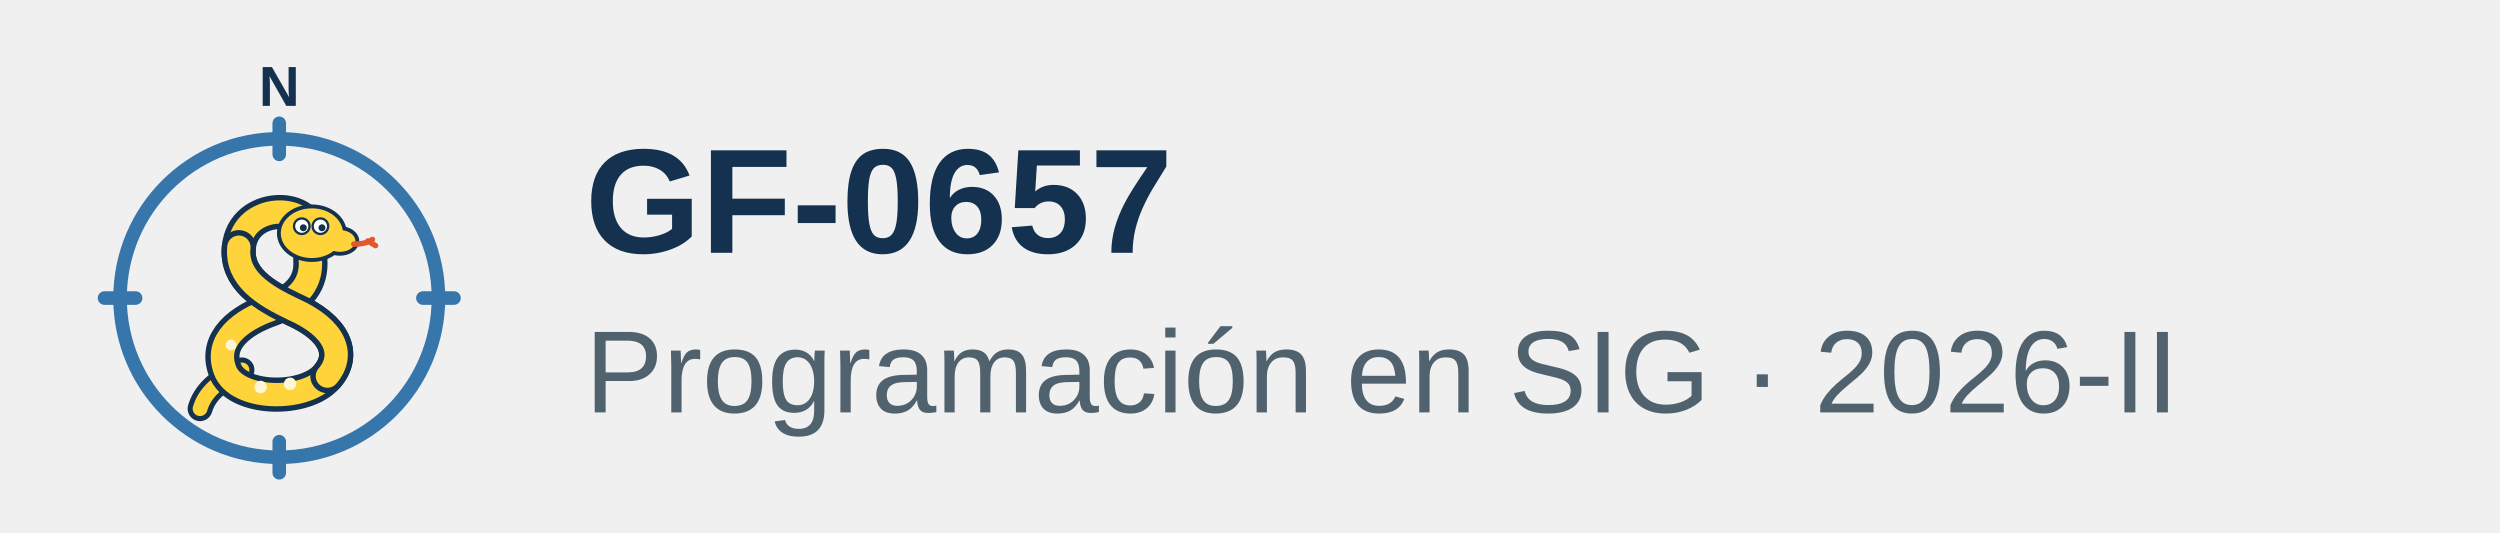
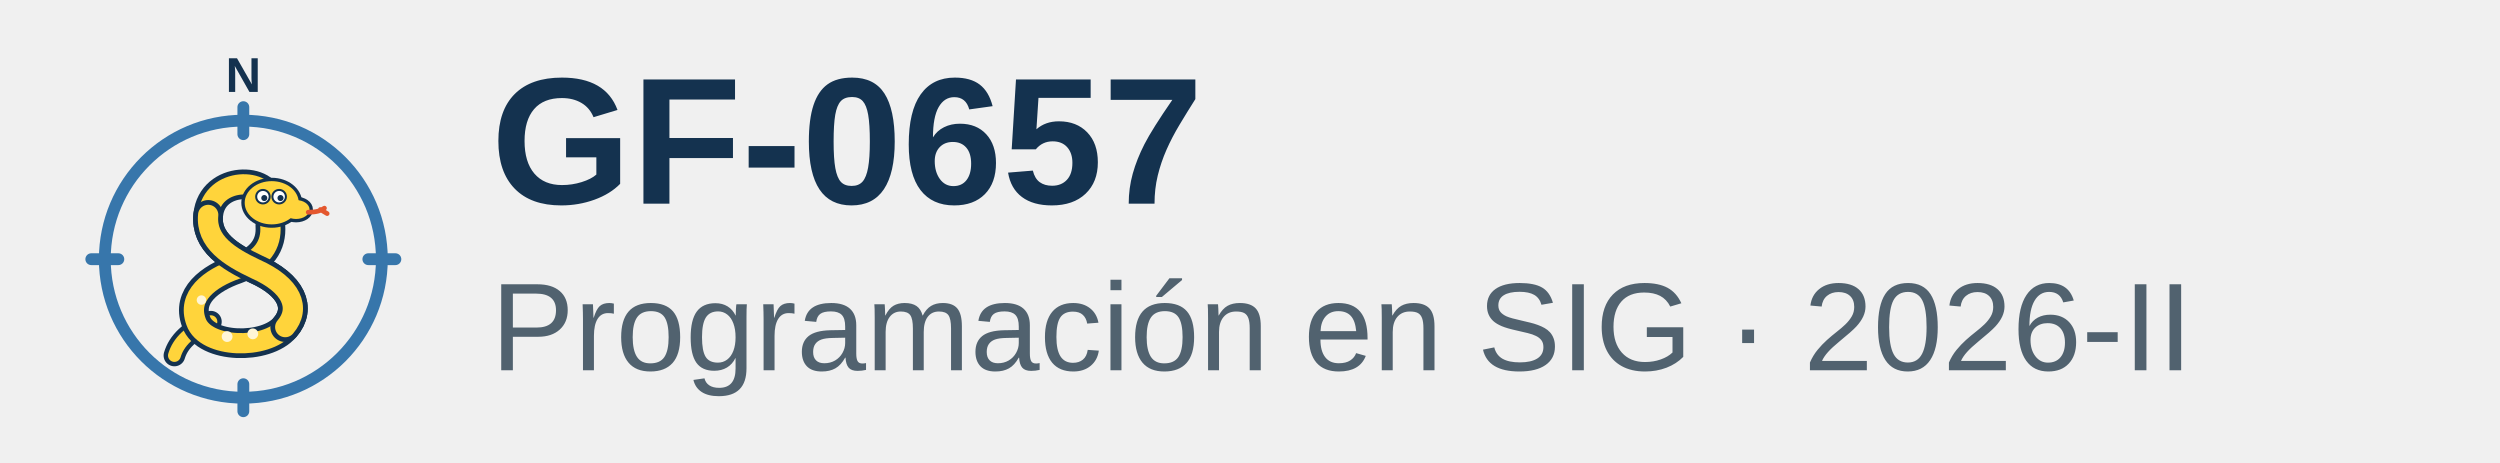
- <svg xmlns="http://www.w3.org/2000/svg" width="620" height="132" viewBox="0 0 940 200">
+ <svg xmlns="http://www.w3.org/2000/svg" width="713" height="132" viewBox="0 0 1080 200">
  <g transform="translate(105,112) scale(0.365) translate(-256,-276)">
    <circle cx="256" cy="276" r="164" fill="none" stroke="#3776AB" stroke-width="14" />
    <path d="M256,96 V128 M256,424 V456 M76,276 H108 M404,276 H436" stroke="#3776AB" stroke-width="14" stroke-linecap="round" />
    <text x="256" y="78" text-anchor="middle" font-family="Arial, Helvetica, sans-serif" font-weight="bold" font-size="58" fill="#14324F">N</text>
    <g transform="translate(256,286) scale(0.80) translate(-258,-282)">
      <path d="M 210,362 C 178,376 162,392 156,412" fill="none" stroke="#14324F" stroke-width="32" stroke-linecap="round" />
      <path d="M 210,362 C 178,376 162,392 156,412" fill="none" stroke="#FFD43B" stroke-width="19" stroke-linecap="round" />
      <g fill="none" stroke-linecap="round">
        <path d="M 296,186 C 296,148 212,146 206,204 C 202,244 238,266 276,284 C 330,308 344,342 320,370 C 292,404 202,402 188,362 C 174,324 208,298 248,284 C 286,270 300,248 298,220" stroke="#14324F" stroke-width="44" />
        <path d="M 296,186 C 296,148 212,146 206,204 C 202,244 238,266 276,284 C 330,308 344,342 320,370 C 292,404 202,402 188,362 C 174,324 208,298 248,284 C 286,270 300,248 298,220" stroke="#FFD43B" stroke-width="30" />
        <path d="M 206,204 C 202,244 238,266 276,284 C 330,308 344,342 320,370" stroke="#14324F" stroke-width="44" />
        <path d="M 206,204 C 202,244 238,266 276,284 C 330,308 344,342 320,370" stroke="#FFD43B" stroke-width="30" />
      </g>
      <circle cx="234" cy="384" r="8" fill="#FFF6D6" />
      <circle cx="272" cy="380" r="8" fill="#FFF6D6" />
      <circle cx="196" cy="330" r="7" fill="#FFF6D6" />
      <ellipse cx="300" cy="186" rx="40" ry="32" fill="none" stroke="#14324F" stroke-width="10" />
      <ellipse cx="336" cy="196" rx="20" ry="14" fill="none" stroke="#14324F" stroke-width="10" />
      <ellipse cx="300" cy="186" rx="40" ry="32" fill="#FFD43B" />
      <ellipse cx="336" cy="196" rx="20" ry="14" fill="#FFD43B" />
      <circle cx="287" cy="177" r="10" fill="#FFFFFF" stroke="#14324F" stroke-width="3" />
      <circle cx="289" cy="179" r="4.5" fill="#14324F" />
      <circle cx="311" cy="177" r="10" fill="#FFFFFF" stroke="#14324F" stroke-width="3" />
      <circle cx="313" cy="179" r="4.5" fill="#14324F" />
      <path d="M 354,200 C 366,200 372,198 378,194 M 372,196 L 382,202" stroke="#E4572E" stroke-width="7" stroke-linecap="round" fill="none" />
    </g>
  </g>
-   <text x="220" y="95" font-family="Arial, Helvetica, sans-serif" font-weight="bold" font-size="56" fill="#14324F">GF-0657</text>
-   <text x="220" y="155" font-family="Arial, Helvetica, sans-serif" font-size="44" fill="#51626F">Programación en SIG · 2026-II</text>
+   <text x="212" y="88" font-family="Arial, Helvetica, sans-serif" font-weight="bold" font-size="78" fill="#14324F">GF-0657</text>
+   <text x="212" y="160" font-family="Arial, Helvetica, sans-serif" font-size="54" fill="#51626F">Programación en SIG · 2026-II</text>
</svg>
